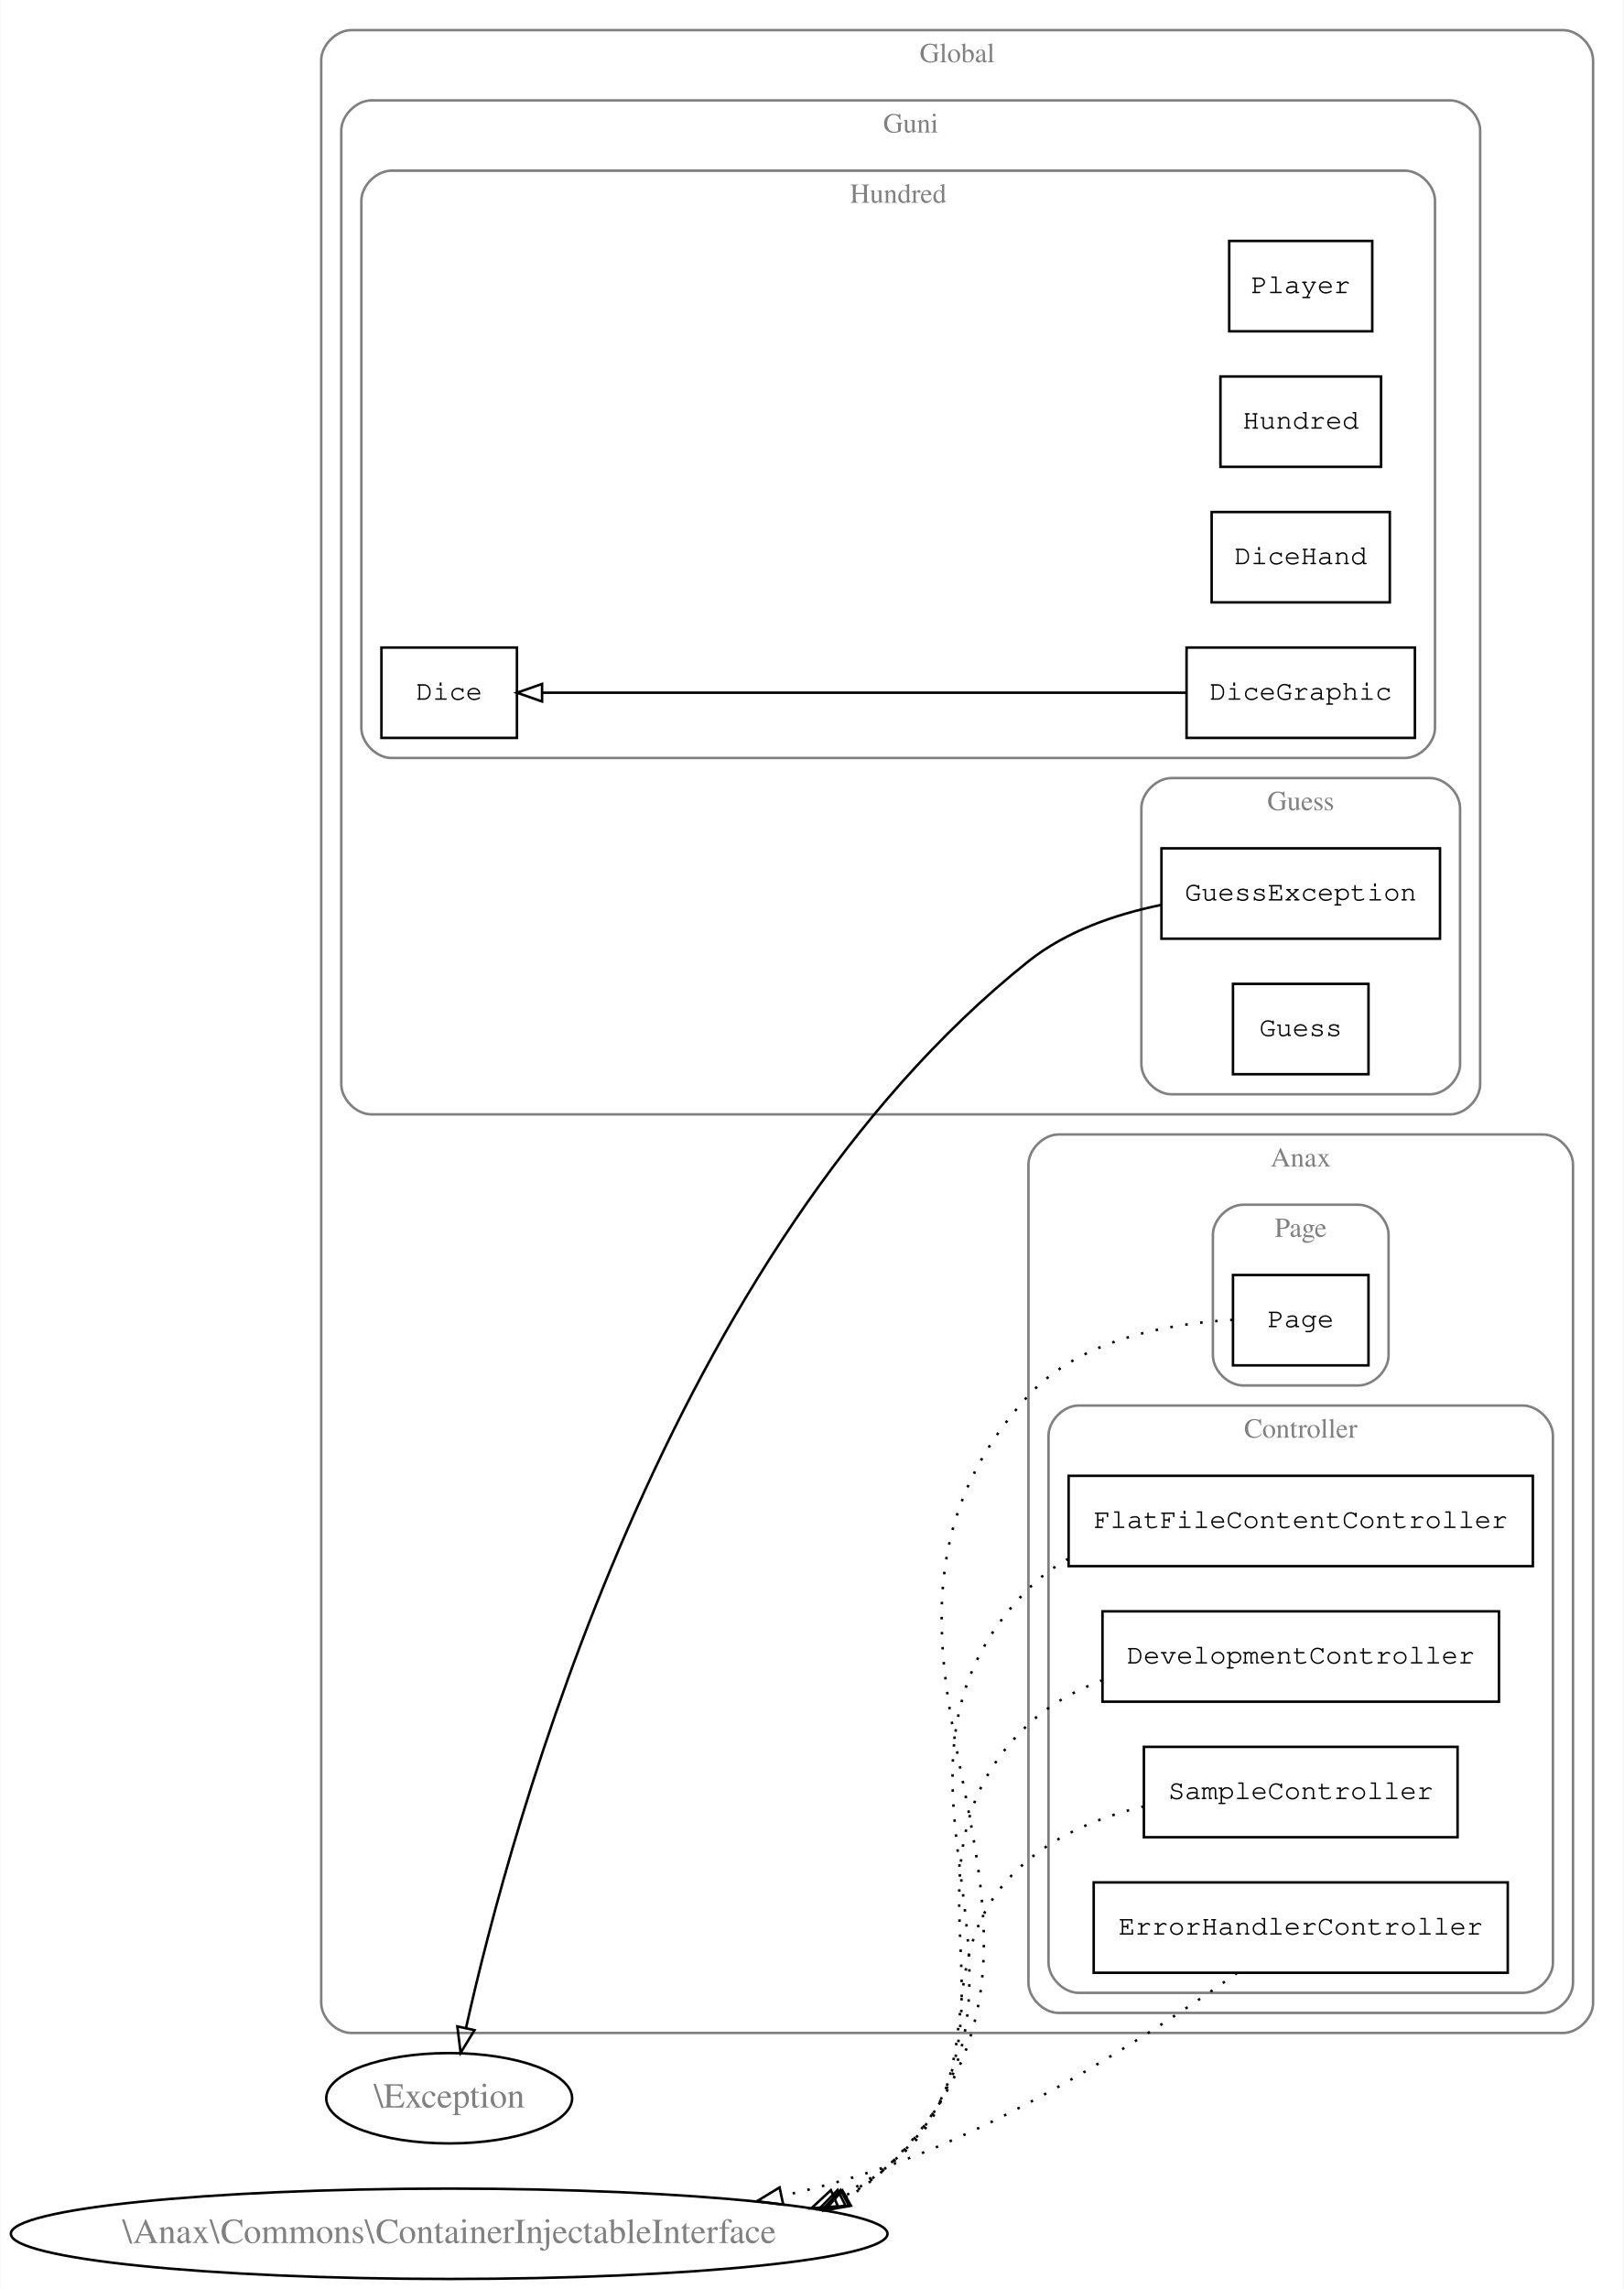
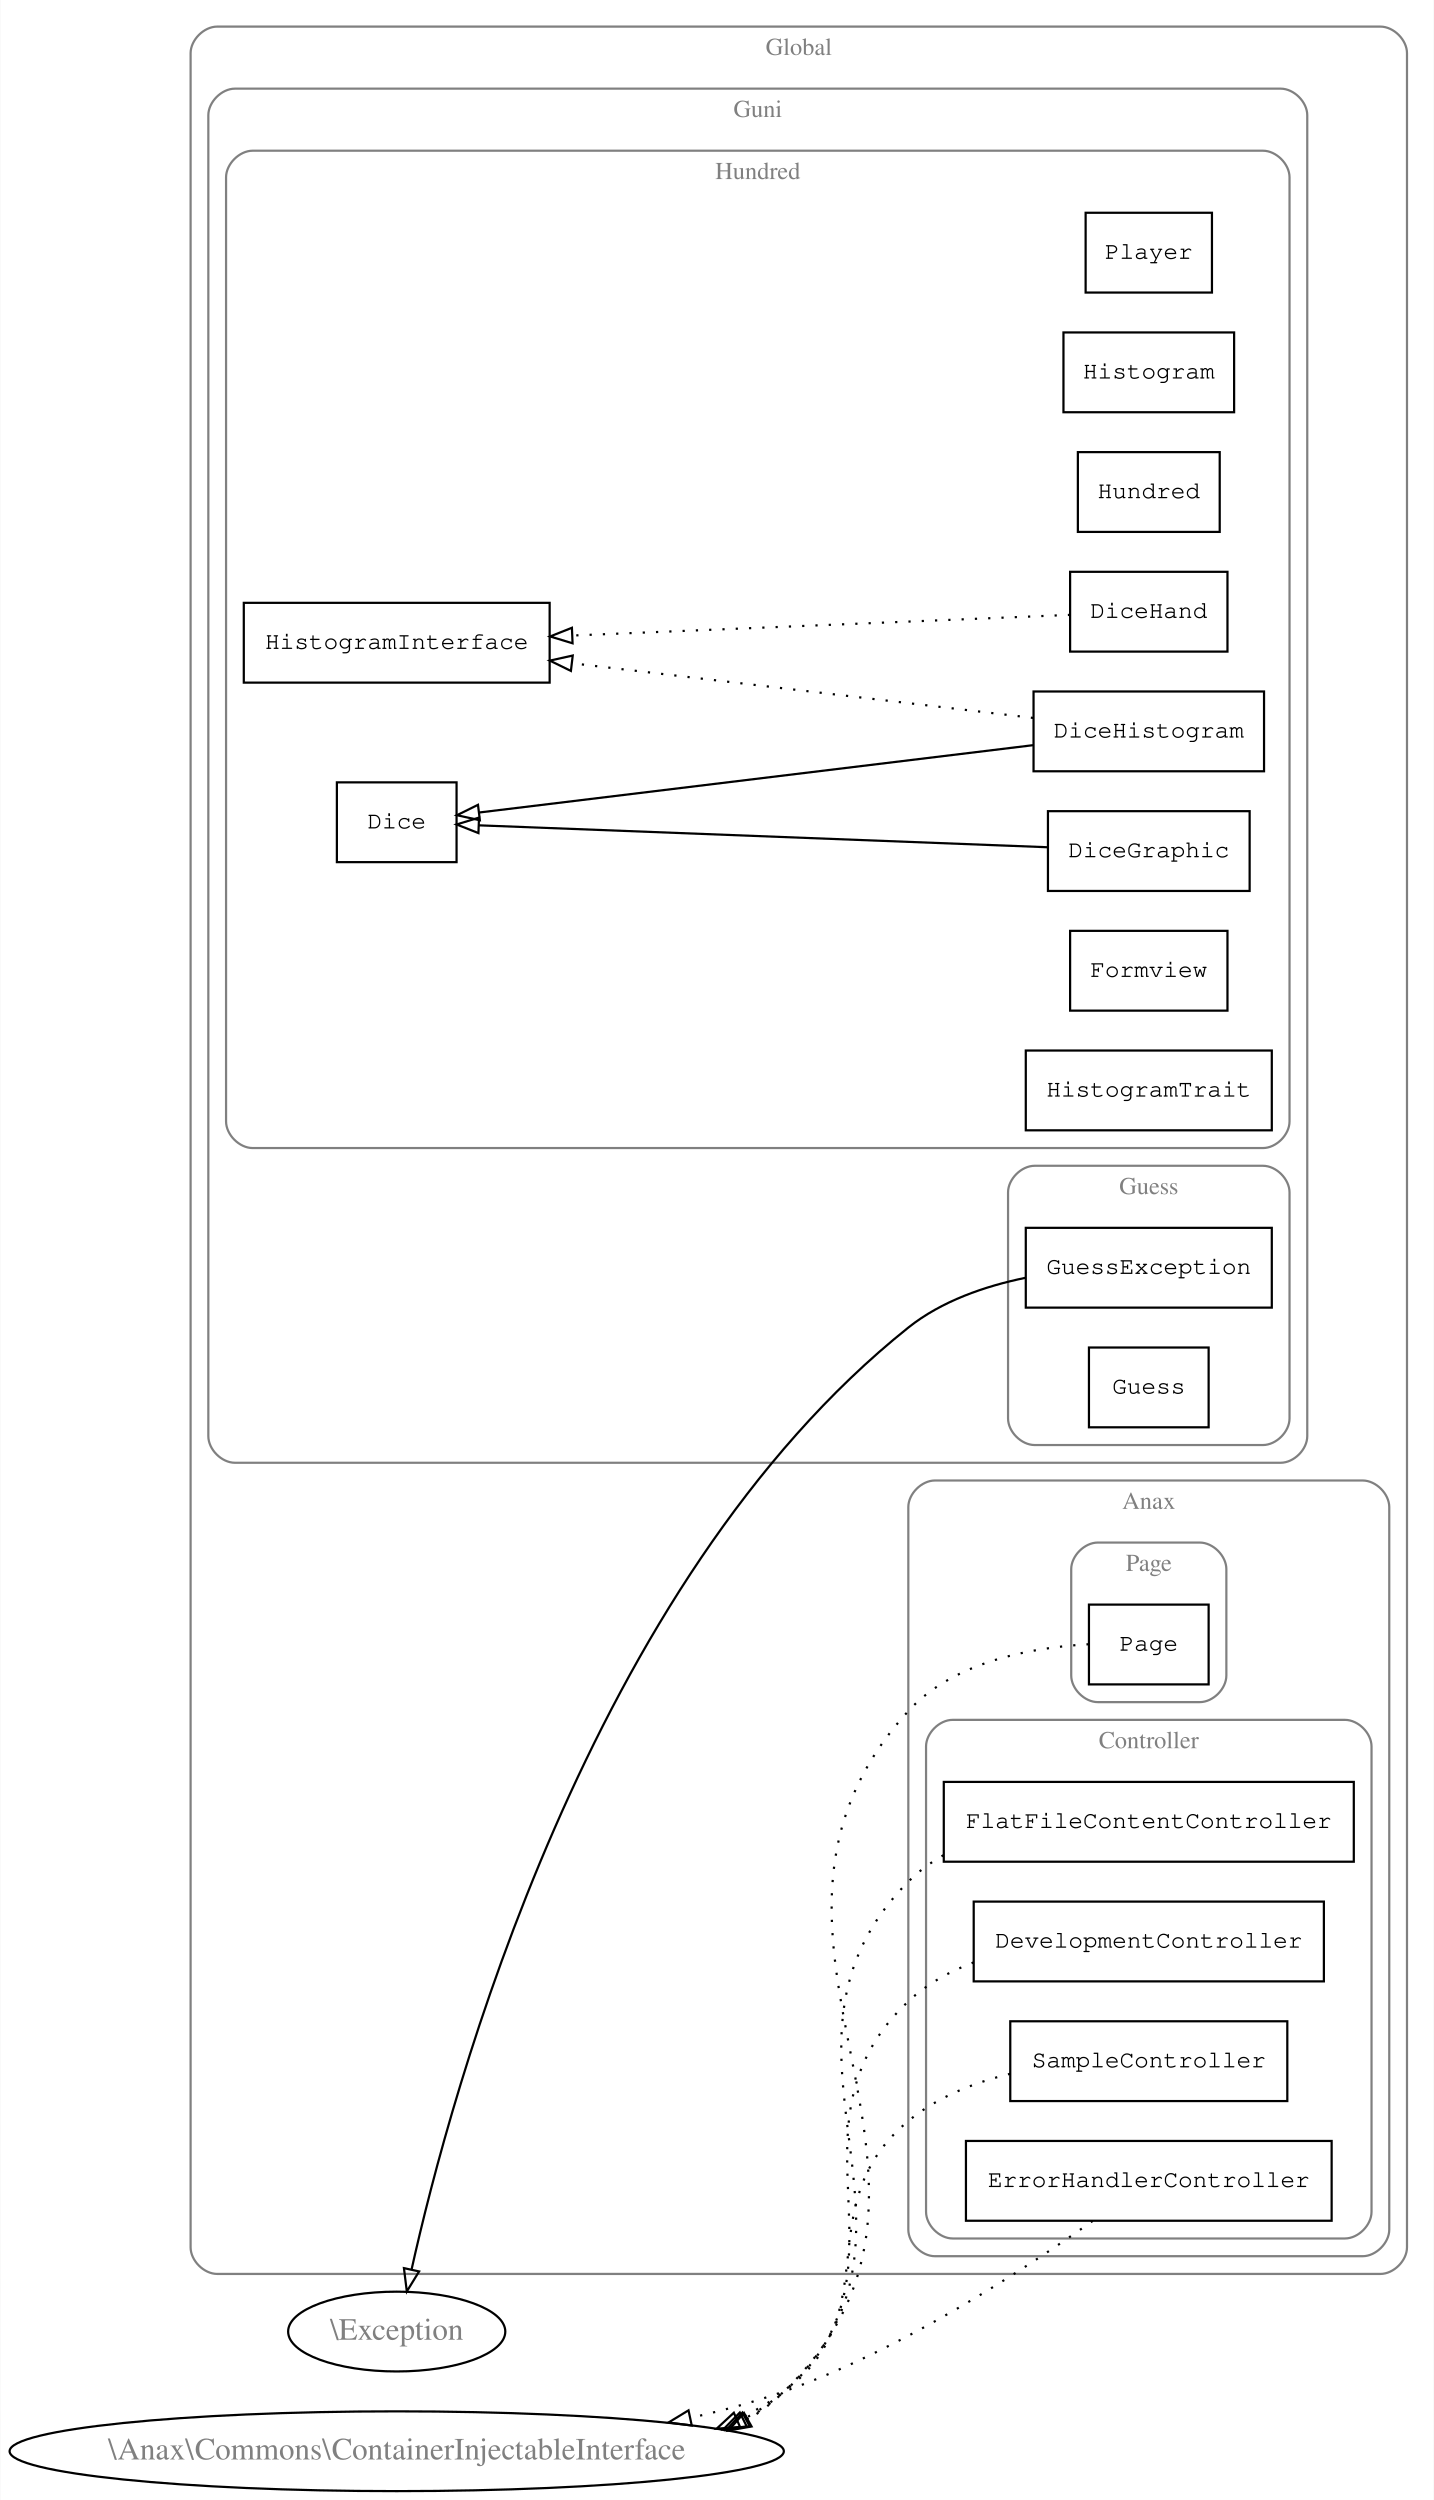
- <svg xmlns="http://www.w3.org/2000/svg" width="647pt" height="912pt" viewBox="0.00 0.00 646.67 912.00">
-   <g id="graph0" class="graph" transform="scale(1 1) rotate(0) translate(4 908)">
-     <polygon fill="white" stroke="none" points="-4,4 -4,-908 642.669,-908 642.669,4 -4,4" />
+ <svg xmlns="http://www.w3.org/2000/svg" width="647pt" height="1128pt" viewBox="0.00 0.00 646.67 1128.00">
+   <g id="graph0" class="graph" transform="scale(1 1) rotate(0) translate(4 1124)">
+     <polygon fill="white" stroke="none" points="-4,4 -4,-1124 642.669,-1124 642.669,4 -4,4" />
    <g id="clust1" class="cluster">
-       <path fill="none" stroke="gray" d="M135.834,-98C135.834,-98 618.669,-98 618.669,-98 624.669,-98 630.669,-104 630.669,-110 630.669,-110 630.669,-884 630.669,-884 630.669,-890 624.669,-896 618.669,-896 618.669,-896 135.834,-896 135.834,-896 129.834,-896 123.834,-890 123.834,-884 123.834,-884 123.834,-110 123.834,-110 123.834,-104 129.834,-98 135.834,-98" />
-       <text text-anchor="middle" x="377.252" y="-883.2" font-family="Times,serif" font-size="11.00" fill="gray">Global</text>
+       <path fill="none" stroke="gray" d="M93.835,-98C93.835,-98 618.669,-98 618.669,-98 624.669,-98 630.669,-104 630.669,-110 630.669,-110 630.669,-1100 630.669,-1100 630.669,-1106 624.669,-1112 618.669,-1112 618.669,-1112 93.835,-1112 93.835,-1112 87.835,-1112 81.835,-1106 81.835,-1100 81.835,-1100 81.835,-110 81.835,-110 81.835,-104 87.835,-98 93.835,-98" />
+       <text text-anchor="middle" x="356.252" y="-1099.2" font-family="Times,serif" font-size="11.00" fill="gray">Global</text>
    </g>
    <g id="clust2" class="cluster">
-       <path fill="none" stroke="gray" d="M143.834,-464C143.834,-464 573.669,-464 573.669,-464 579.669,-464 585.669,-470 585.669,-476 585.669,-476 585.669,-856 585.669,-856 585.669,-862 579.669,-868 573.669,-868 573.669,-868 143.834,-868 143.834,-868 137.834,-868 131.834,-862 131.834,-856 131.834,-856 131.834,-476 131.834,-476 131.834,-470 137.834,-464 143.834,-464" />
-       <text text-anchor="middle" x="358.752" y="-855.2" font-family="Times,serif" font-size="11.00" fill="gray">Guni</text>
+       <path fill="none" stroke="gray" d="M101.834,-464C101.834,-464 573.669,-464 573.669,-464 579.669,-464 585.669,-470 585.669,-476 585.669,-476 585.669,-1072 585.669,-1072 585.669,-1078 579.669,-1084 573.669,-1084 573.669,-1084 101.834,-1084 101.834,-1084 95.835,-1084 89.835,-1078 89.835,-1072 89.835,-1072 89.835,-476 89.835,-476 89.835,-470 95.835,-464 101.834,-464" />
+       <text text-anchor="middle" x="337.752" y="-1071.2" font-family="Times,serif" font-size="11.00" fill="gray">Guni</text>
    </g>
    <g id="clust3" class="cluster">
-       <path fill="none" stroke="gray" d="M151.834,-606C151.834,-606 555.669,-606 555.669,-606 561.669,-606 567.669,-612 567.669,-618 567.669,-618 567.669,-828 567.669,-828 567.669,-834 561.669,-840 555.669,-840 555.669,-840 151.834,-840 151.834,-840 145.834,-840 139.834,-834 139.834,-828 139.834,-828 139.834,-618 139.834,-618 139.834,-612 145.834,-606 151.834,-606" />
-       <text text-anchor="middle" x="353.752" y="-827.2" font-family="Times,serif" font-size="11.00" fill="gray">Hundred</text>
+       <path fill="none" stroke="gray" d="M109.834,-606C109.834,-606 565.669,-606 565.669,-606 571.669,-606 577.669,-612 577.669,-618 577.669,-618 577.669,-1044 577.669,-1044 577.669,-1050 571.669,-1056 565.669,-1056 565.669,-1056 109.834,-1056 109.834,-1056 103.834,-1056 97.835,-1050 97.835,-1044 97.835,-1044 97.835,-618 97.835,-618 97.835,-612 103.834,-606 109.834,-606" />
+       <text text-anchor="middle" x="337.752" y="-1043.2" font-family="Times,serif" font-size="11.00" fill="gray">Hundred</text>
    </g>
    <g id="clust4" class="cluster">
      <path fill="none" stroke="gray" d="M462.669,-472C462.669,-472 565.669,-472 565.669,-472 571.669,-472 577.669,-478 577.669,-484 577.669,-484 577.669,-586 577.669,-586 577.669,-592 571.669,-598 565.669,-598 565.669,-598 462.669,-598 462.669,-598 456.669,-598 450.669,-592 450.669,-586 450.669,-586 450.669,-484 450.669,-484 450.669,-478 456.669,-472 462.669,-472" />
      <text text-anchor="middle" x="514.169" y="-585.2" font-family="Times,serif" font-size="11.00" fill="gray">Guess</text>
    </g>
    <g id="clust5" class="cluster">
      <path fill="none" stroke="gray" d="M417.669,-106C417.669,-106 610.669,-106 610.669,-106 616.669,-106 622.669,-112 622.669,-118 622.669,-118 622.669,-444 622.669,-444 622.669,-450 616.669,-456 610.669,-456 610.669,-456 417.669,-456 417.669,-456 411.669,-456 405.669,-450 405.669,-444 405.669,-444 405.669,-118 405.669,-118 405.669,-112 411.669,-106 417.669,-106" />
      <text text-anchor="middle" x="514.169" y="-443.2" font-family="Times,serif" font-size="11.00" fill="gray">Anax</text>
    </g>
    <g id="clust6" class="cluster">
      <path fill="none" stroke="gray" d="M491.169,-356C491.169,-356 537.169,-356 537.169,-356 543.169,-356 549.169,-362 549.169,-368 549.169,-368 549.169,-416 549.169,-416 549.169,-422 543.169,-428 537.169,-428 537.169,-428 491.169,-428 491.169,-428 485.169,-428 479.169,-422 479.169,-416 479.169,-416 479.169,-368 479.169,-368 479.169,-362 485.169,-356 491.169,-356" />
      <text text-anchor="middle" x="514.169" y="-415.2" font-family="Times,serif" font-size="11.00" fill="gray">Page</text>
    </g>
    <g id="clust7" class="cluster">
      <path fill="none" stroke="gray" d="M425.669,-114C425.669,-114 602.669,-114 602.669,-114 608.669,-114 614.669,-120 614.669,-126 614.669,-126 614.669,-336 614.669,-336 614.669,-342 608.669,-348 602.669,-348 602.669,-348 425.669,-348 425.669,-348 419.669,-348 413.669,-342 413.669,-336 413.669,-336 413.669,-126 413.669,-126 413.669,-120 419.669,-114 425.669,-114" />
      <text text-anchor="middle" x="514.169" y="-335.2" font-family="Times,serif" font-size="11.00" fill="gray">Controller</text>
    </g>
    <g id="node1" class="node">
-       <polygon fill="none" stroke="black" points="542.669,-812 485.669,-812 485.669,-776 542.669,-776 542.669,-812" />
-       <text text-anchor="middle" x="514.169" y="-791.2" font-family="Courier,monospace" font-size="11.00">Player</text>
+       <polygon fill="none" stroke="black" points="542.669,-1028 485.669,-1028 485.669,-992 542.669,-992 542.669,-1028" />
+       <text text-anchor="middle" x="514.169" y="-1007.2" font-family="Courier,monospace" font-size="11.00">Player</text>
    </g>
    <g id="node2" class="node">
-       <polygon fill="none" stroke="black" points="546.169,-758 482.169,-758 482.169,-722 546.169,-722 546.169,-758" />
-       <text text-anchor="middle" x="514.169" y="-737.2" font-family="Courier,monospace" font-size="11.00">Hundred</text>
+       <polygon fill="none" stroke="black" points="552.669,-974 475.669,-974 475.669,-938 552.669,-938 552.669,-974" />
+       <text text-anchor="middle" x="514.169" y="-953.2" font-family="Courier,monospace" font-size="11.00">Histogram</text>
    </g>
    <g id="node3" class="node">
-       <polygon fill="none" stroke="black" points="549.669,-704 478.669,-704 478.669,-668 549.669,-668 549.669,-704" />
-       <text text-anchor="middle" x="514.169" y="-683.2" font-family="Courier,monospace" font-size="11.00">DiceHand</text>
+       <polygon fill="none" stroke="black" points="546.169,-920 482.169,-920 482.169,-884 546.169,-884 546.169,-920" />
+       <text text-anchor="middle" x="514.169" y="-899.2" font-family="Courier,monospace" font-size="11.00">Hundred</text>
    </g>
    <g id="node4" class="node">
-       <polygon fill="none" stroke="black" points="559.669,-650 468.669,-650 468.669,-614 559.669,-614 559.669,-650" />
-       <text text-anchor="middle" x="514.169" y="-629.2" font-family="Courier,monospace" font-size="11.00">DiceGraphic</text>
+       <polygon fill="none" stroke="black" points="549.669,-866 478.669,-866 478.669,-830 549.669,-830 549.669,-866" />
+       <text text-anchor="middle" x="514.169" y="-845.2" font-family="Courier,monospace" font-size="11.00">DiceHand</text>
+     </g>
+     <g id="node9" class="node">
+       <polygon fill="none" stroke="black" points="243.834,-852 105.834,-852 105.834,-816 243.834,-816 243.834,-852" />
+       <text text-anchor="middle" x="174.834" y="-831.2" font-family="Courier,monospace" font-size="11.00">HistogramInterface</text>
+     </g>
+     <g id="edge3" class="edge">
+       <path fill="none" stroke="black" stroke-dasharray="1,5" d="M478.654,-846.568C426.237,-844.392 325.179,-840.198 254.271,-837.255" />
+       <polygon fill="none" stroke="black" points="254.174,-833.748 244.038,-836.831 253.884,-840.742 254.174,-833.748" />
    </g>
    <g id="node5" class="node">
-       <polygon fill="none" stroke="black" points="201.834,-650 147.834,-650 147.834,-614 201.834,-614 201.834,-650" />
-       <text text-anchor="middle" x="174.834" y="-629.2" font-family="Courier,monospace" font-size="11.00">Dice</text>
+       <polygon fill="none" stroke="black" points="559.669,-758 468.669,-758 468.669,-722 559.669,-722 559.669,-758" />
+       <text text-anchor="middle" x="514.169" y="-737.2" font-family="Courier,monospace" font-size="11.00">DiceGraphic</text>
    </g>
-     <g id="edge3" class="edge">
-       <path fill="none" stroke="black" d="M468.374,-632C400.775,-632 274.013,-632 211.943,-632" />
-       <polygon fill="none" stroke="black" points="211.844,-628.5 201.844,-632 211.844,-635.5 211.844,-628.5" />
+     <g id="node8" class="node">
+       <polygon fill="none" stroke="black" points="201.834,-771 147.834,-771 147.834,-735 201.834,-735 201.834,-771" />
+       <text text-anchor="middle" x="174.834" y="-750.2" font-family="Courier,monospace" font-size="11.00">Dice</text>
+     </g>
+     <g id="edge4" class="edge">
+       <path fill="none" stroke="black" d="M468.374,-741.726C400.775,-744.331 274.013,-749.216 211.943,-751.608" />
+       <polygon fill="none" stroke="black" points="211.701,-748.115 201.844,-751.998 211.971,-755.11 211.701,-748.115" />
    </g>
    <g id="node6" class="node">
+       <polygon fill="none" stroke="black" points="566.169,-812 462.169,-812 462.169,-776 566.169,-776 566.169,-812" />
+       <text text-anchor="middle" x="514.169" y="-791.2" font-family="Courier,monospace" font-size="11.00">DiceHistogram</text>
+     </g>
+     <g id="edge9" class="edge">
+       <path fill="none" stroke="black" d="M461.935,-787.773C393.081,-779.404 272.395,-764.736 212.168,-757.416" />
+       <polygon fill="none" stroke="black" points="212.347,-753.912 201.998,-756.18 211.502,-760.861 212.347,-753.912" />
+     </g>
+     <g id="edge10" class="edge">
+       <path fill="none" stroke="black" stroke-dasharray="1,5" d="M461.935,-800.075C406.65,-806.631 317.948,-817.149 253.958,-824.736" />
+       <polygon fill="none" stroke="black" points="253.427,-821.275 243.909,-825.928 254.251,-828.226 253.427,-821.275" />
+     </g>
+     <g id="node7" class="node">
+       <polygon fill="none" stroke="black" points="549.669,-704 478.669,-704 478.669,-668 549.669,-668 549.669,-704" />
+       <text text-anchor="middle" x="514.169" y="-683.2" font-family="Courier,monospace" font-size="11.00">Formview</text>
+     </g>
+     <g id="node10" class="node">
+       <polygon fill="none" stroke="black" points="569.669,-650 458.669,-650 458.669,-614 569.669,-614 569.669,-650" />
+       <text text-anchor="middle" x="514.169" y="-629.2" font-family="Courier,monospace" font-size="11.00">HistogramTrait</text>
+     </g>
+     <g id="node11" class="node">
      <polygon fill="none" stroke="black" points="569.669,-570 458.669,-570 458.669,-534 569.669,-534 569.669,-570" />
      <text text-anchor="middle" x="514.169" y="-549.2" font-family="Courier,monospace" font-size="11.00">GuessException</text>
    </g>
-     <g id="node14" class="node">
+     <g id="node19" class="node">
      <ellipse fill="none" stroke="black" cx="174.834" cy="-72" rx="48.993" ry="18" />
      <text text-anchor="middle" x="174.834" y="-68.3" font-family="Times,serif" font-size="14.00" fill="gray">\Exception</text>
    </g>
-     <g id="edge7" class="edge">
+     <g id="edge8" class="edge">
      <path fill="none" stroke="black" d="M458.541,-547.458C440.204,-543.683 420.633,-536.945 405.669,-525 261.214,-409.688 199.238,-179.55 181.514,-99.897" />
      <polygon fill="none" stroke="black" points="184.93,-99.134 179.391,-90.102 178.089,-100.617 184.93,-99.134" />
    </g>
-     <g id="node7" class="node">
+     <g id="node12" class="node">
      <polygon fill="none" stroke="black" points="541.169,-516 487.169,-516 487.169,-480 541.169,-480 541.169,-516" />
      <text text-anchor="middle" x="514.169" y="-495.2" font-family="Courier,monospace" font-size="11.00">Guess</text>
    </g>
-     <g id="node8" class="node">
+     <g id="node13" class="node">
      <polygon fill="none" stroke="black" points="541.169,-400 487.169,-400 487.169,-364 541.169,-364 541.169,-400" />
      <text text-anchor="middle" x="514.169" y="-379.2" font-family="Courier,monospace" font-size="11.00">Page</text>
    </g>
-     <g id="node13" class="node">
+     <g id="node18" class="node">
      <ellipse fill="none" stroke="black" cx="174.834" cy="-18" rx="174.669" ry="18" />
      <text text-anchor="middle" x="174.834" y="-14.3" font-family="Times,serif" font-size="14.00" fill="gray">\Anax\Commons\ContainerInjectableInterface</text>
    </g>
    <g id="edge1" class="edge">
      <path fill="none" stroke="black" stroke-dasharray="1,5" d="M487.04,-382.12C462.415,-380.744 426.302,-374.617 405.669,-352 312.195,-249.534 449.025,-141.773 349.669,-45 344.671,-40.132 339.181,-35.918 333.326,-32.279" />
      <polygon fill="none" stroke="black" points="334.94,-29.172 324.503,-27.352 331.527,-35.283 334.94,-29.172" />
    </g>
-     <g id="node9" class="node">
+     <g id="node14" class="node">
      <polygon fill="none" stroke="black" points="606.669,-320 421.669,-320 421.669,-284 606.669,-284 606.669,-320" />
      <text text-anchor="middle" x="514.169" y="-299.2" font-family="Courier,monospace" font-size="11.00">FlatFileContentController</text>
    </g>
    <g id="edge2" class="edge">
      <path fill="none" stroke="black" stroke-dasharray="1,5" d="M421.505,-286.92C415.715,-283.643 410.346,-279.711 405.669,-275 331.545,-200.337 427.147,-116.176 349.669,-45 344.456,-40.211 338.761,-36.067 332.715,-32.492" />
      <polygon fill="none" stroke="black" points="334.093,-29.261 323.621,-27.651 330.804,-35.44 334.093,-29.261" />
    </g>
-     <g id="node10" class="node">
+     <g id="node15" class="node">
      <polygon fill="none" stroke="black" points="593.169,-266 435.169,-266 435.169,-230 593.169,-230 593.169,-266" />
      <text text-anchor="middle" x="514.169" y="-245.2" font-family="Courier,monospace" font-size="11.00">DevelopmentController</text>
    </g>
-     <g id="edge4" class="edge">
+     <g id="edge5" class="edge">
      <path fill="none" stroke="black" stroke-dasharray="1,5" d="M435.137,-238.557C424.284,-234.496 414.012,-228.841 405.669,-221 345.855,-164.783 412.005,-98.408 349.669,-45 344.008,-40.15 337.847,-35.98 331.332,-32.403" />
      <polygon fill="none" stroke="black" points="332.755,-29.202 322.243,-27.886 329.64,-35.471 332.755,-29.202" />
    </g>
-     <g id="node11" class="node">
+     <g id="node16" class="node">
      <polygon fill="none" stroke="black" points="576.669,-212 451.669,-212 451.669,-176 576.669,-176 576.669,-212" />
      <text text-anchor="middle" x="514.169" y="-191.2" font-family="Courier,monospace" font-size="11.00">SampleController</text>
    </g>
-     <g id="edge5" class="edge">
+     <g id="edge6" class="edge">
      <path fill="none" stroke="black" stroke-dasharray="1,5" d="M451.592,-188.291C435.276,-184.319 418.62,-177.76 405.669,-167 359.78,-128.873 397.263,-80.977 349.669,-45 343.159,-40.079 336.115,-35.891 328.718,-32.337" />
      <polygon fill="none" stroke="black" points="329.739,-28.964 319.174,-28.167 326.936,-35.378 329.739,-28.964" />
    </g>
-     <g id="node12" class="node">
+     <g id="node17" class="node">
      <polygon fill="none" stroke="black" points="596.669,-158 431.669,-158 431.669,-122 596.669,-122 596.669,-158" />
      <text text-anchor="middle" x="514.169" y="-137.2" font-family="Courier,monospace" font-size="11.00">ErrorHandlerController</text>
    </g>
-     <g id="edge6" class="edge">
+     <g id="edge7" class="edge">
      <path fill="none" stroke="black" stroke-dasharray="1,5" d="M488.836,-121.923C458.085,-100.039 402.744,-63.788 349.669,-45 336.218,-40.239 321.887,-36.316 307.446,-33.084" />
      <polygon fill="none" stroke="black" points="307.949,-29.613 297.439,-30.956 306.492,-36.46 307.949,-29.613" />
    </g>
  </g>
</svg>
